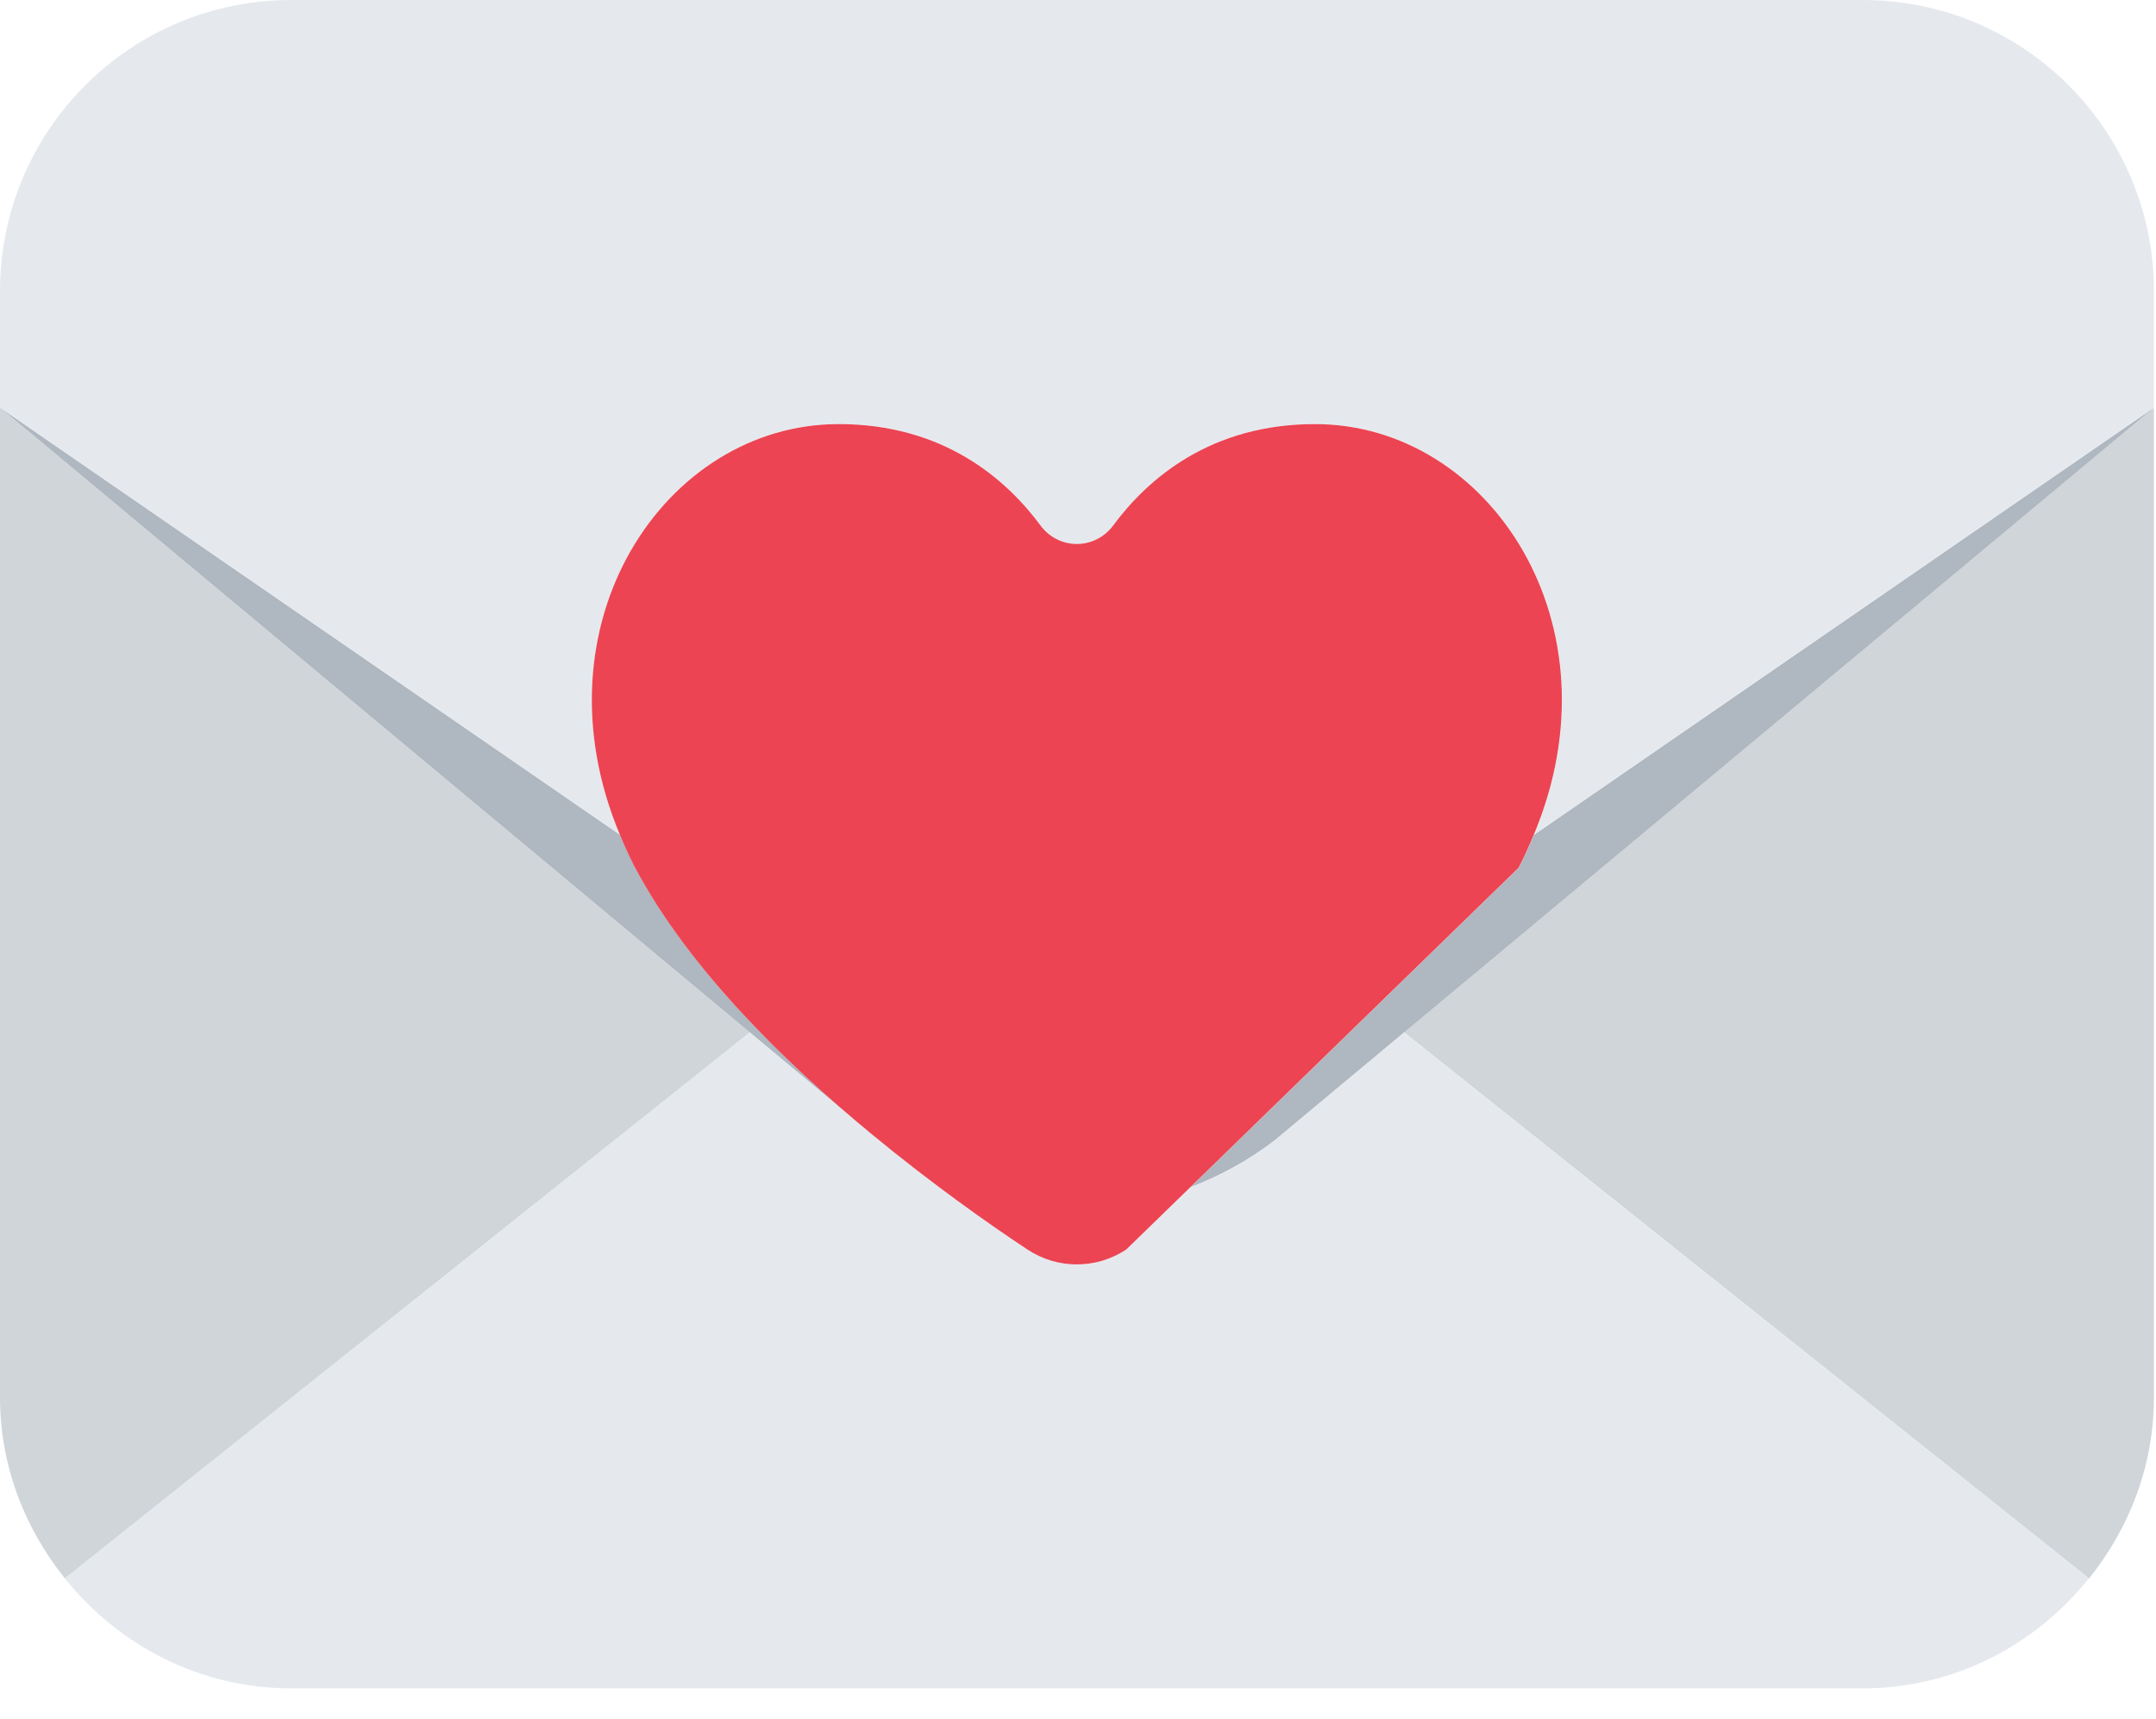
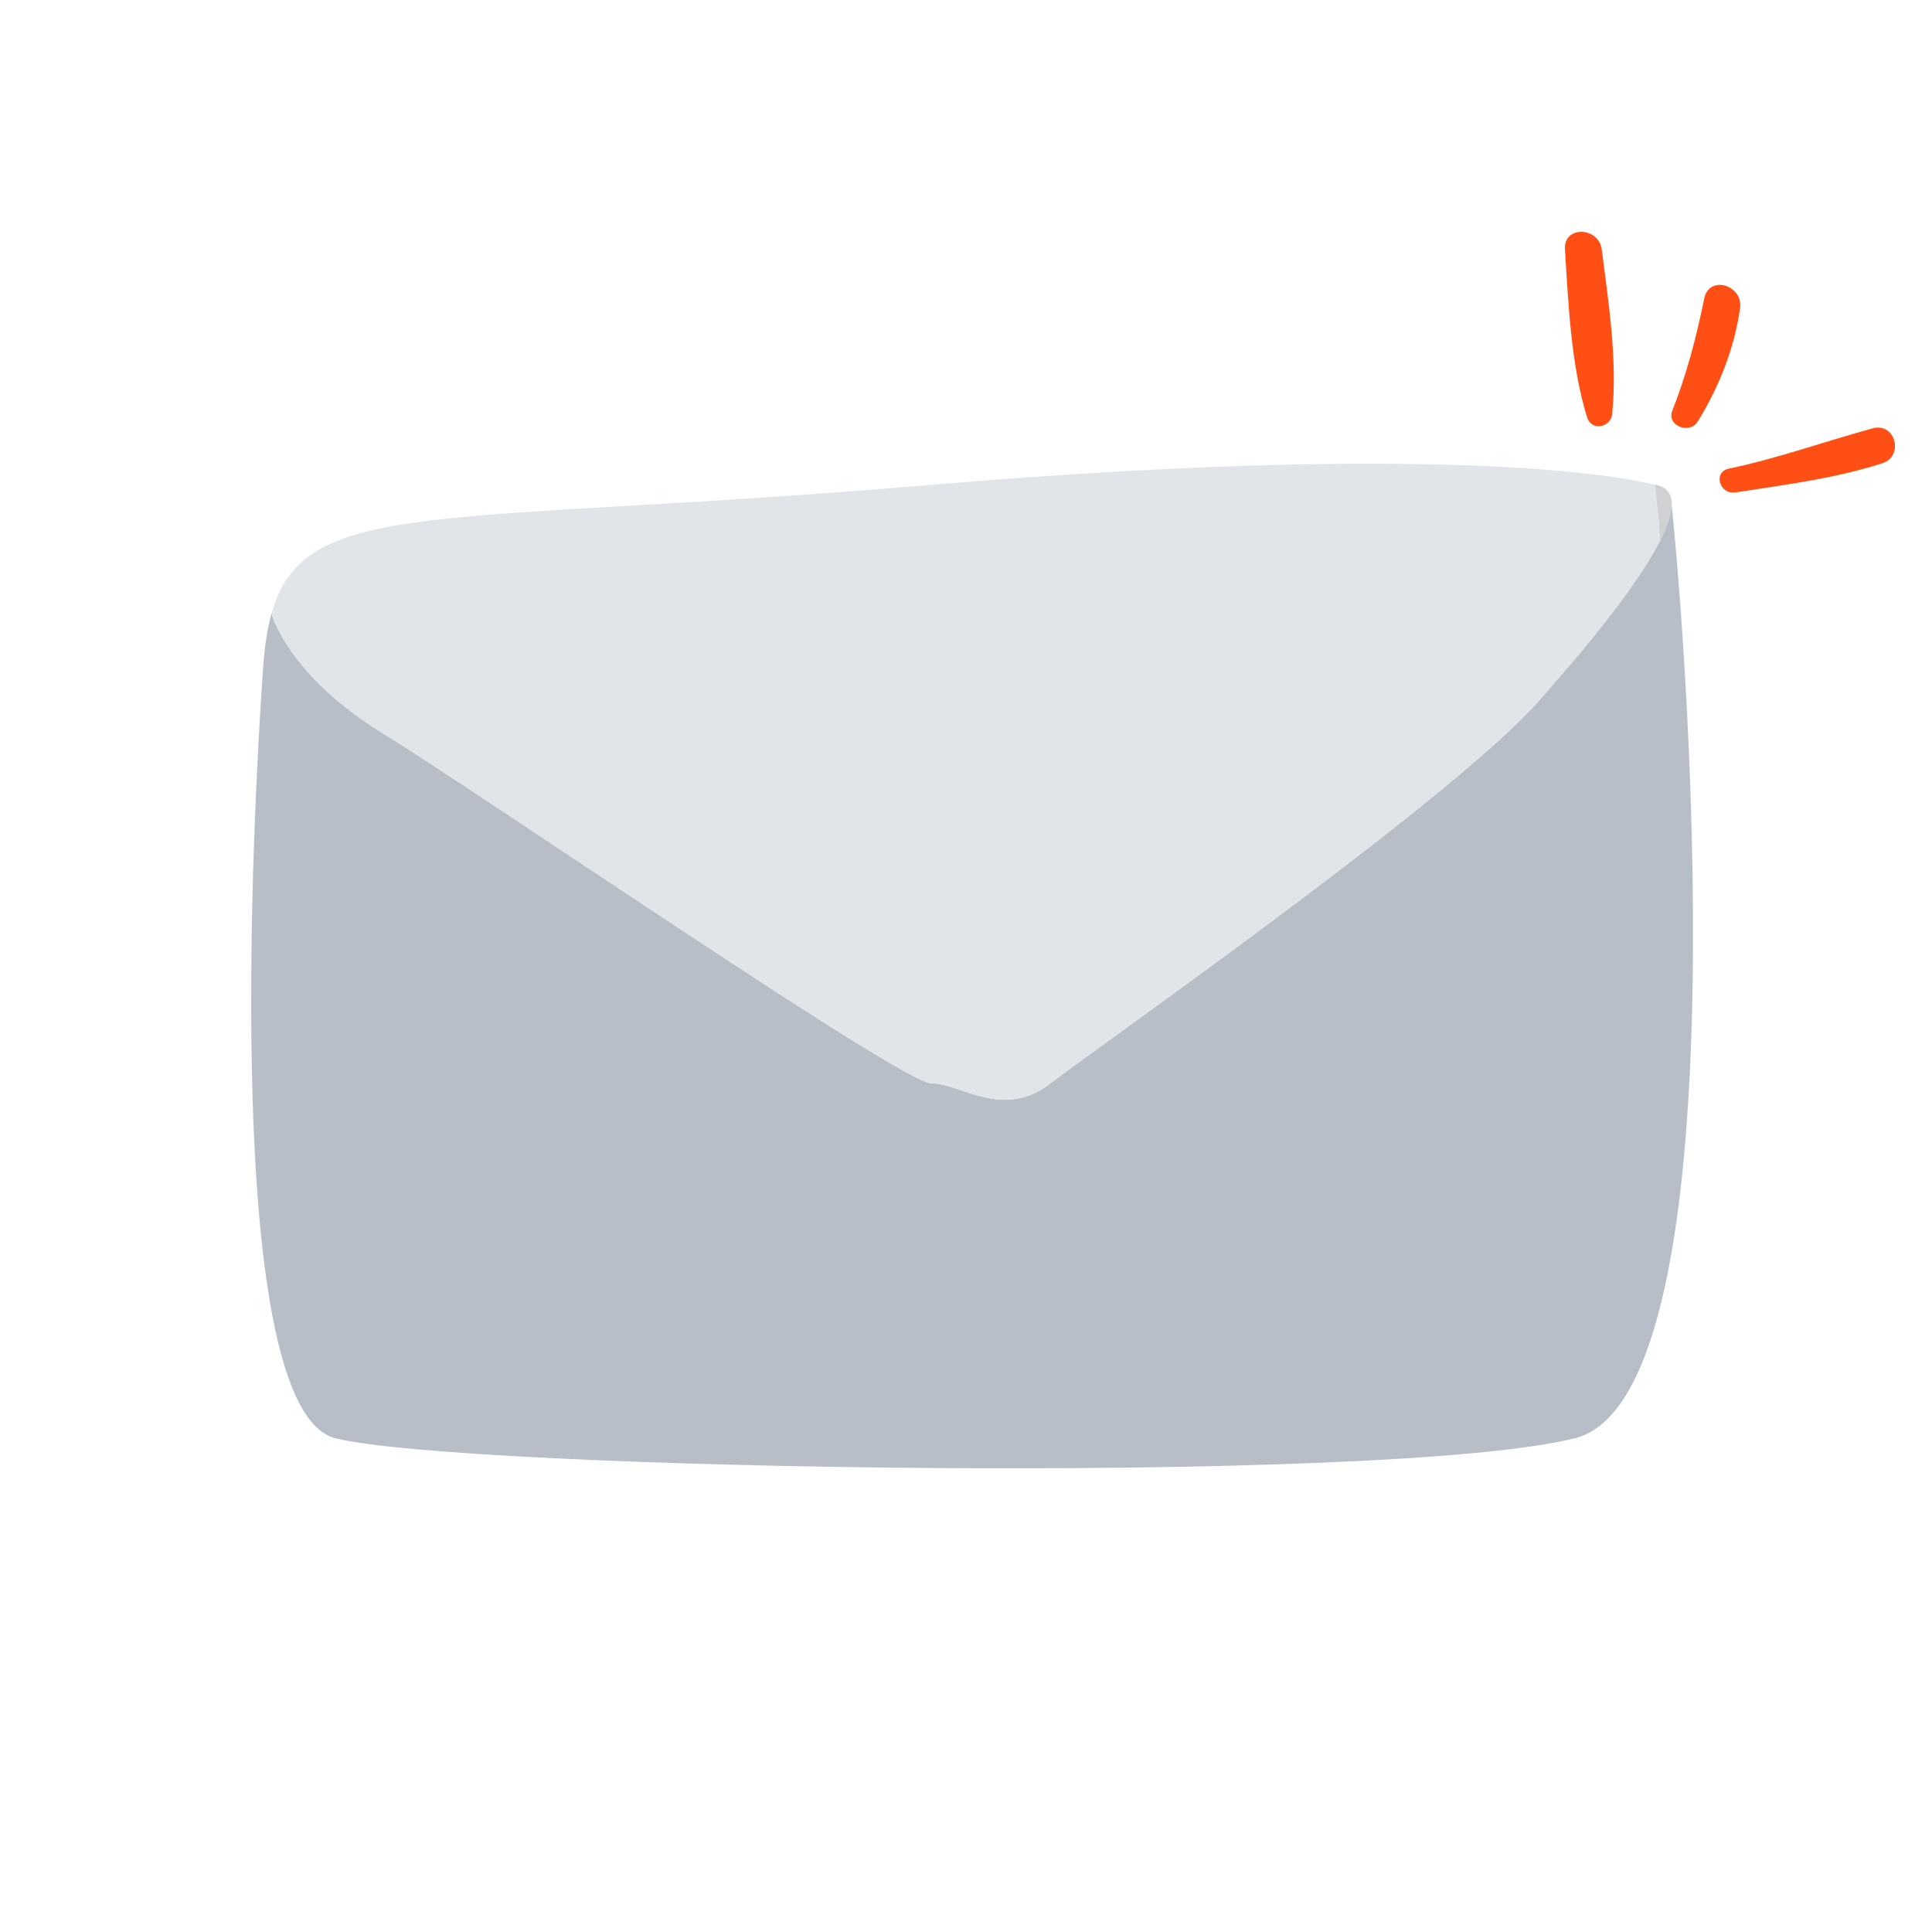
- <svg xmlns="http://www.w3.org/2000/svg" width="64" height="51" viewBox="0 0 64 51" fill="none">
-   <path d="M0 12.097V41.473C0 43.517 0.74 45.369 1.927 46.85L22.257 30.645L0 12.097Z" fill="#D0D5DA" />
-   <path d="M62.012 46.85C63.199 45.371 63.938 43.517 63.938 41.473V12.097L41.682 30.643L62.012 46.85Z" fill="#D0D5DA" />
-   <path d="M45.085 25.755L35.334 35.242C36.212 34.903 37.065 34.448 37.855 33.835L41.684 30.643L63.941 12.097L45.534 24.779C45.398 25.103 45.258 25.428 45.085 25.755Z" fill="#AFB7C0" />
-   <path d="M25.884 33.666C23.259 31.504 20.437 28.73 18.856 25.753C18.683 25.428 18.543 25.102 18.407 24.777L0 12.097L22.257 30.643L25.884 33.666Z" fill="#AFB7C0" />
-   <path d="M37.851 33.835C37.061 34.447 36.208 34.901 35.33 35.242L33.434 37.086C32.542 37.675 31.393 37.675 30.502 37.086C29.358 36.33 27.664 35.135 25.883 33.666L22.256 30.644L1.926 46.849C3.509 48.822 5.912 50.111 8.639 50.111H55.295C58.022 50.111 60.425 48.822 62.008 46.849L41.678 30.644L37.851 33.835Z" fill="#E5E9EE" />
-   <path d="M55.296 0H8.64C3.869 0 0 3.869 0 8.64V12.096L18.407 24.778C15.778 18.528 19.735 12.585 24.899 12.585C27.995 12.585 29.86 14.202 30.89 15.594C31.432 16.326 32.505 16.326 33.048 15.594C34.078 14.202 35.942 12.585 39.039 12.585C44.202 12.585 48.158 18.528 45.531 24.778L63.938 12.096V8.64C63.938 3.869 60.067 0 55.296 0Z" fill="#E5E9EE" />
-   <path d="M18.853 25.754C20.434 28.73 23.256 31.503 25.881 33.667C27.662 35.136 29.355 36.33 30.499 37.087C31.391 37.676 32.54 37.676 33.432 37.087L35.328 35.243L45.079 25.756C45.251 25.431 45.391 25.105 45.528 24.78C48.156 18.529 44.199 12.587 39.036 12.587C35.939 12.587 34.075 14.204 33.045 15.595C32.502 16.328 31.429 16.328 30.887 15.595C29.857 14.204 27.992 12.587 24.895 12.587C19.732 12.587 15.777 18.529 18.403 24.78C18.54 25.105 18.68 25.429 18.853 25.756V25.754Z" fill="#EC4452" />
+ <svg xmlns="http://www.w3.org/2000/svg" width="100" height="100" viewBox="0 0 100 100" fill="none">
+   <g transform="translate(13, 24)">
+     <path d="M73.524 1.972C72.438 4.172 69.334 9.267 66.605 12.329C61.942 17.536 43.858 30.148 41.38 32.069C38.916 33.99 36.717 32.069 35.199 32.069C33.682 32.069 11.771 16.993 6.842 13.972C1.914 10.951 1.051 7.763 1.051 7.763C0.801 8.654 0.662 9.712 0.592 10.965C0.592 10.965 -2.206 48.802 4.365 50.445C10.949 52.088 58.642 52.909 68.512 50.445C76.907 48.343 74.568 12.176 73.51 1.986L73.524 1.972Z" fill="#B8BEC8" />
+     <path d="M72.645 1.081C72.645 1.081 72.771 2.139 72.966 3.935C73.731 2.39 73.815 1.29 72.645 1.081Z" fill="#D0D1D3" />
+     <path d="M6.842 13.972C11.771 16.993 33.682 32.069 35.2 32.069C36.717 32.069 38.916 33.99 41.38 32.069C43.844 30.148 61.942 17.536 66.605 12.329C69.334 9.281 71.853 6.148 72.953 3.949C72.772 2.153 72.633 1.095 72.633 1.095C72.633 1.095 64.392 -1.369 35.2 1.095C9.738 3.253 2.75 1.652 1.051 7.763C1.051 7.763 1.901 10.965 6.842 13.972Z" fill="#E1E4E8" />
+   </g>
+   <g transform="translate(81, 12)">
+     <path d="M8.797 13.493C11.356 13.094 13.951 12.777 16.428 11.978C17.567 11.614 17.109 9.853 15.935 10.17C13.434 10.851 11.004 11.732 8.468 12.26C7.658 12.436 8.01 13.61 8.797 13.481V13.493Z" fill="#FF4F14" />
+     <path d="M6.871 9.83C7.987 7.998 8.761 6.073 9.067 3.948C9.231 2.762 7.47 2.21 7.212 3.443C6.812 5.427 6.296 7.388 5.556 9.266C5.251 10.041 6.472 10.499 6.871 9.818V9.83Z" fill="#FF4F14" />
+     <path d="M2.445 9.419C2.726 6.66 2.257 3.654 1.905 0.907C1.752 -0.267 -0.079 -0.337 0.003 0.907C0.179 3.725 0.308 6.859 1.141 9.583C1.376 10.346 2.374 10.135 2.456 9.407L2.445 9.419Z" fill="#FF4F14" />
+   </g>
</svg>
